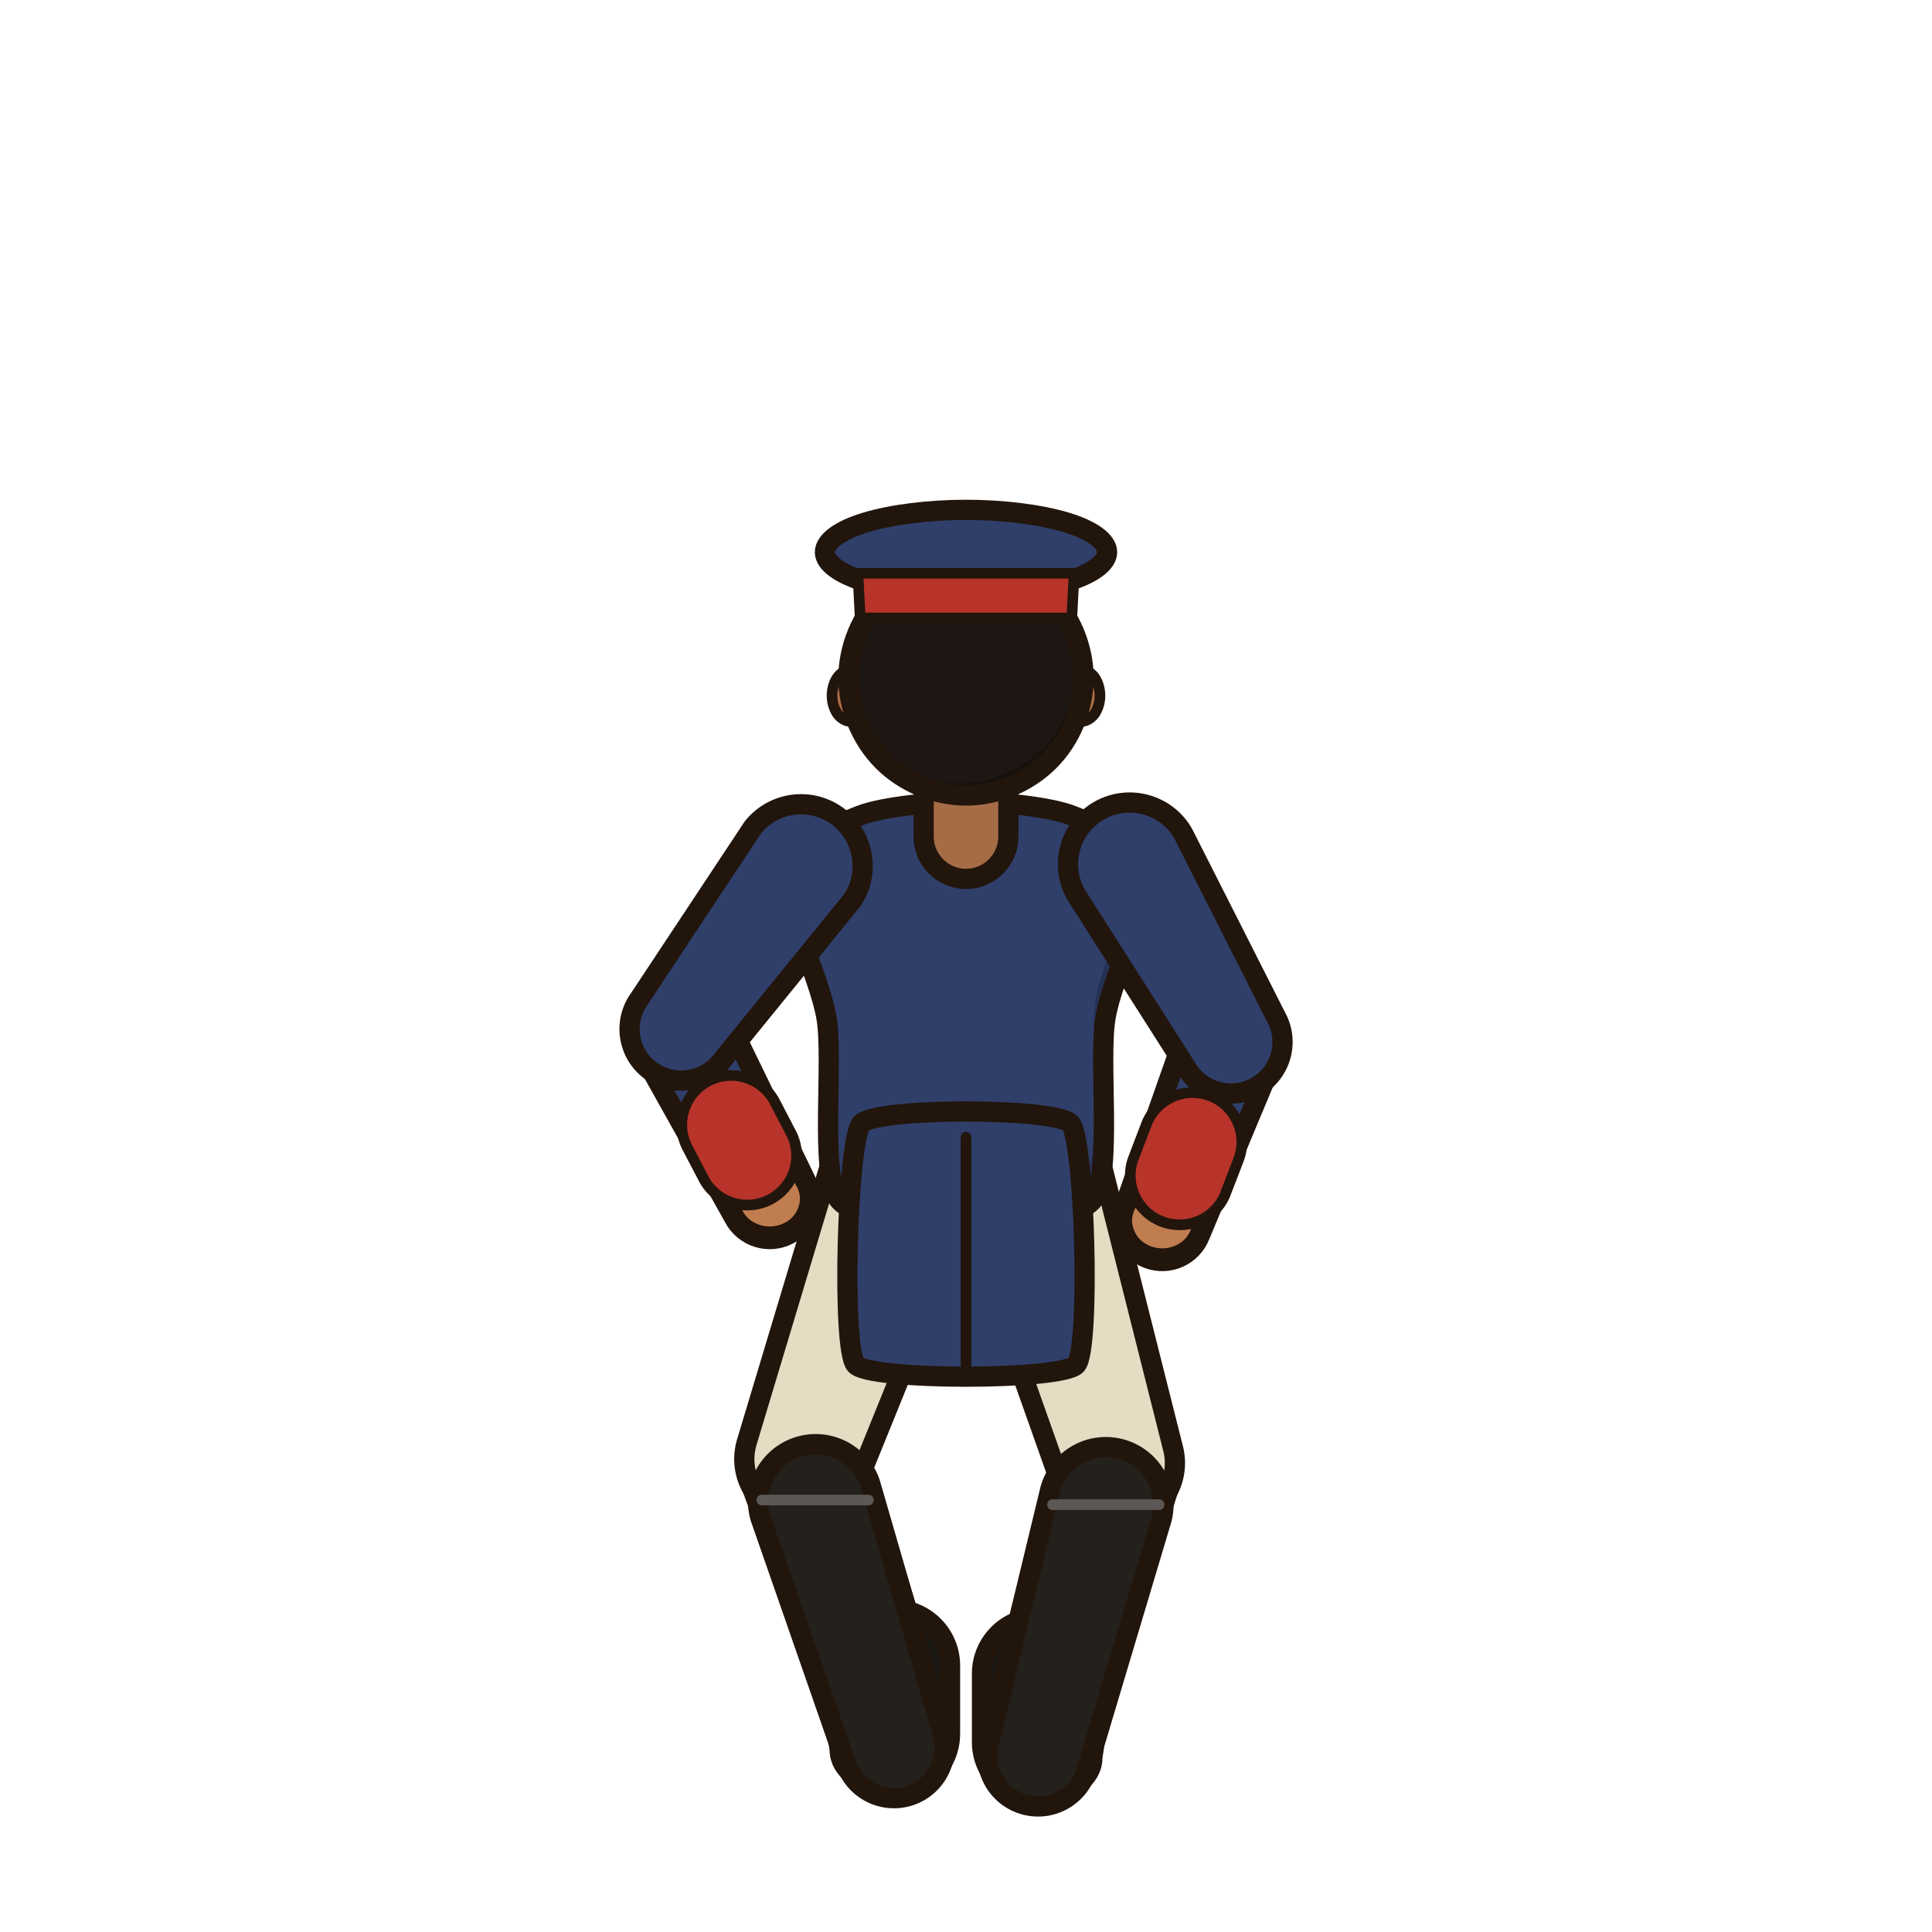
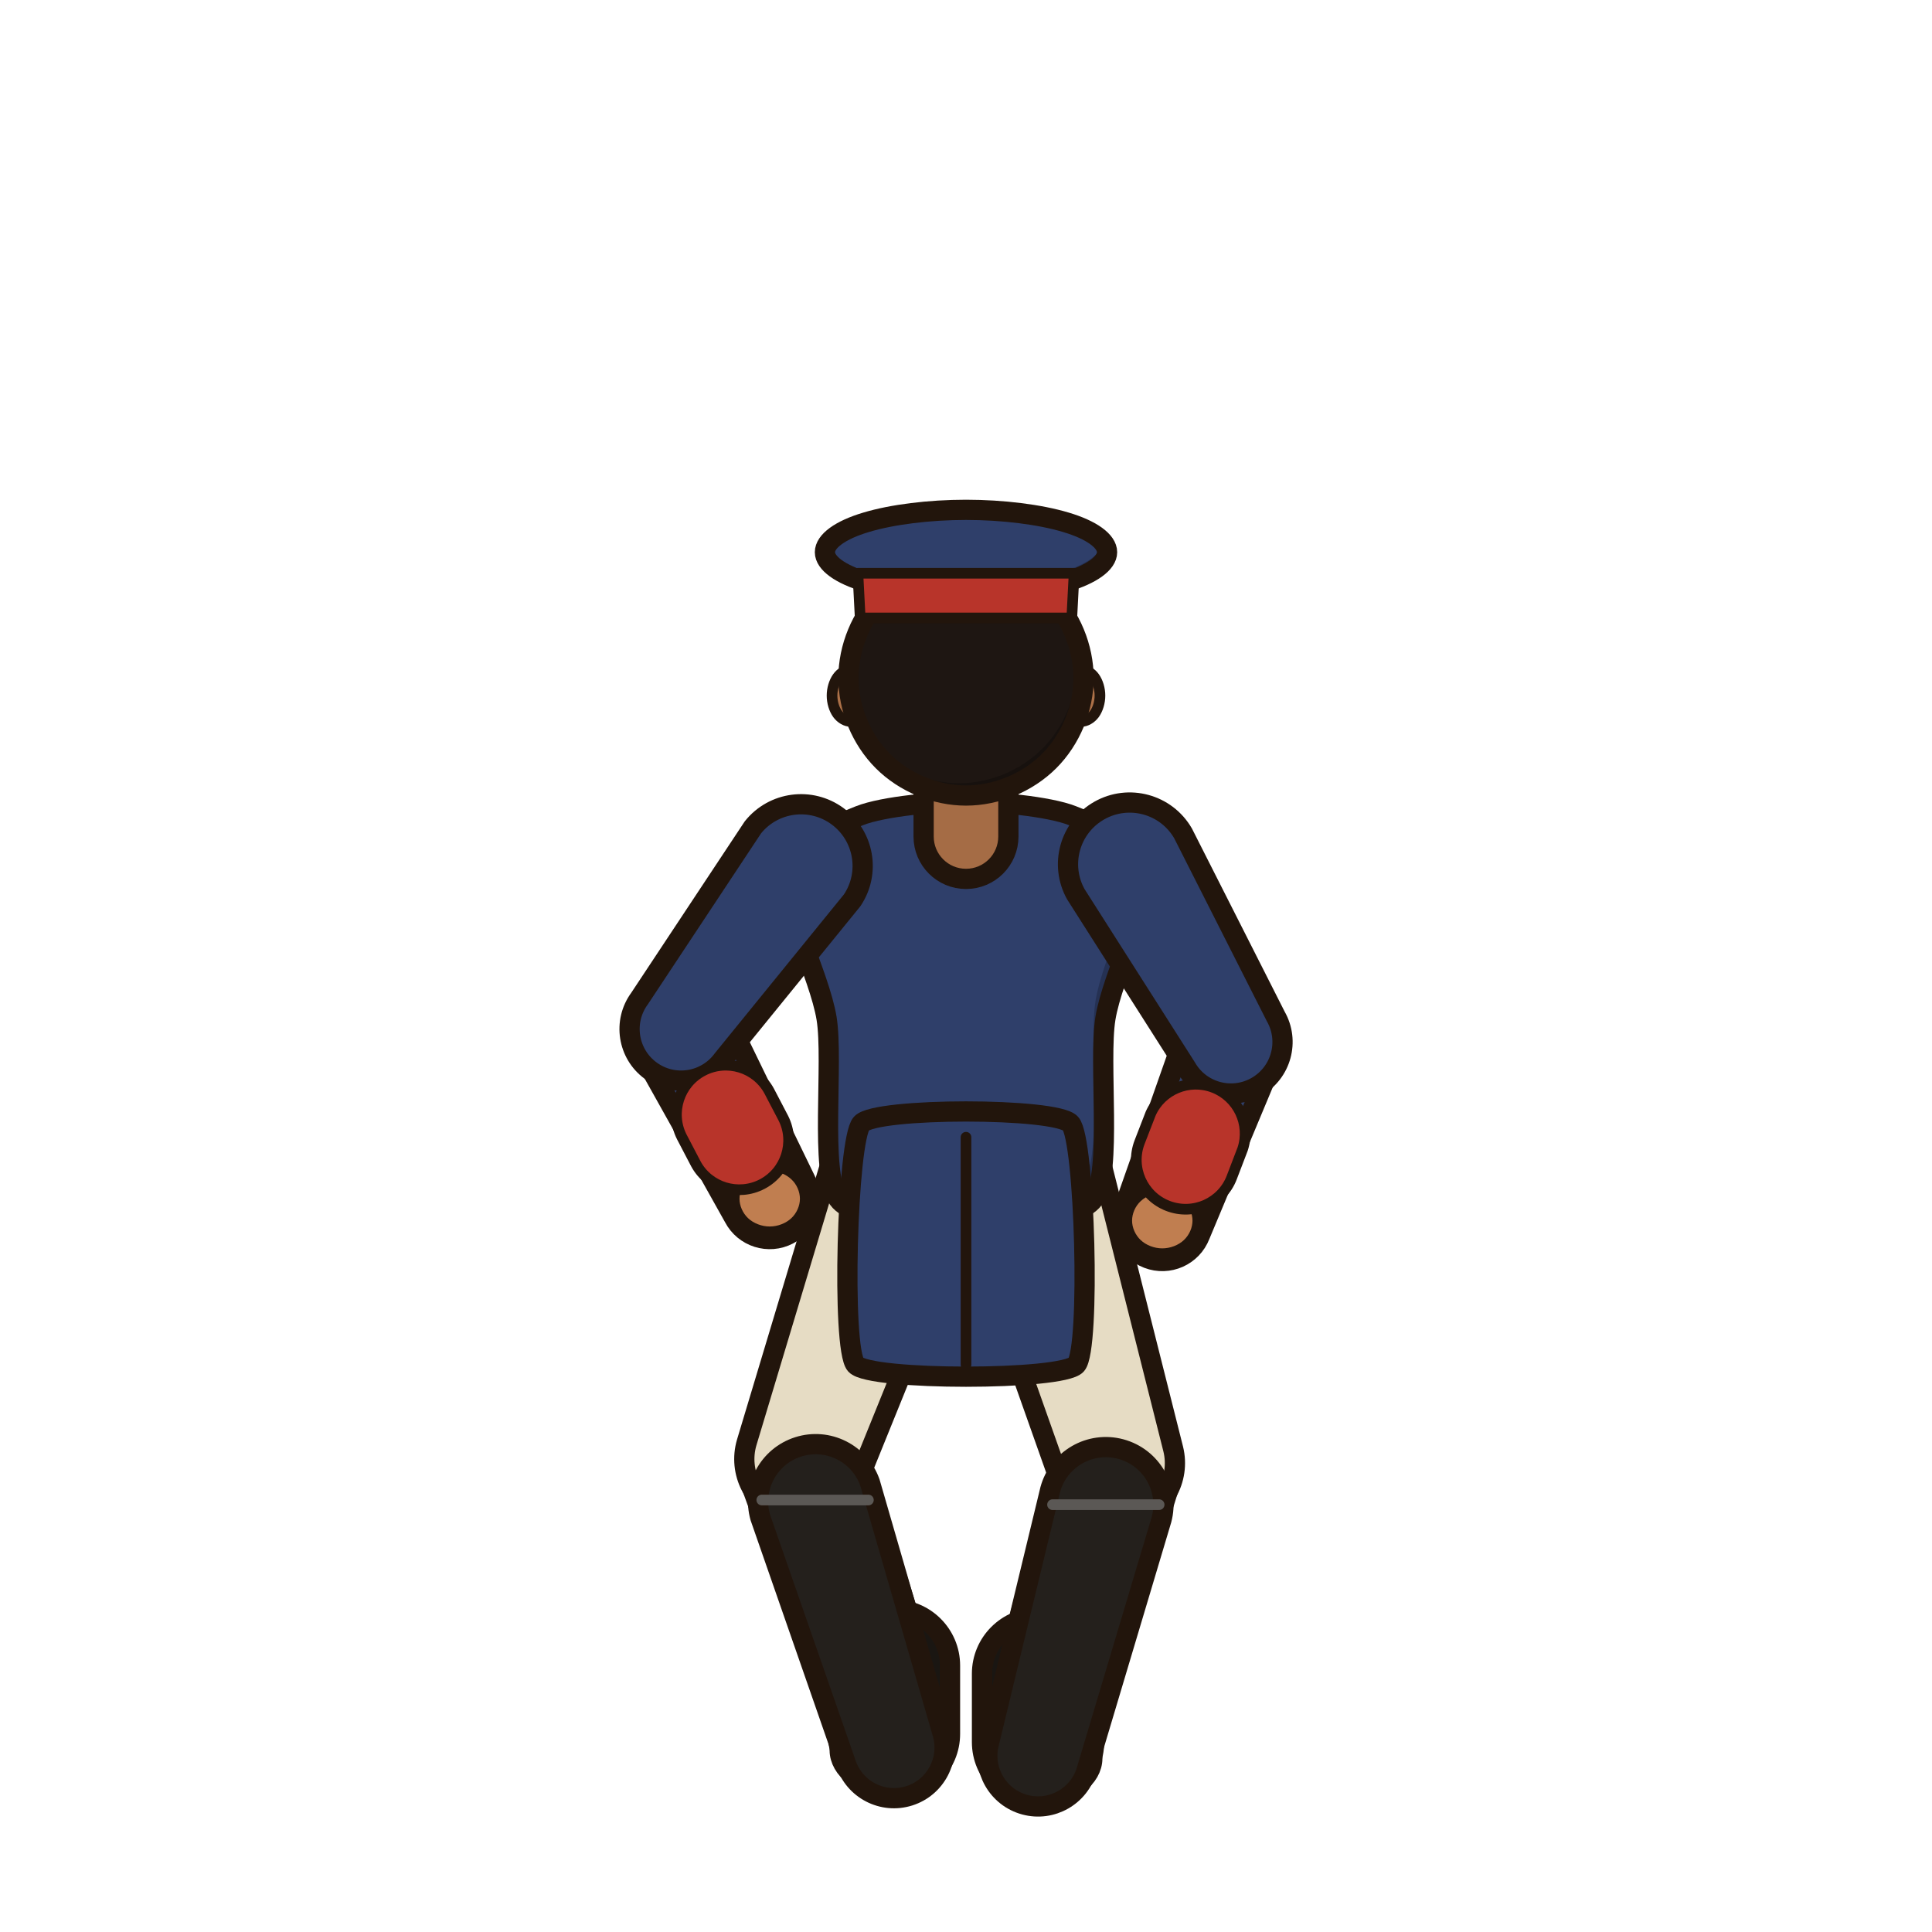
<svg xmlns="http://www.w3.org/2000/svg" width="400" height="400" viewBox="0 0 400 400">
  <defs>
    <clipPath id="barragan-walk-n-1-c-0">
      <path d="M -8.09 25.81 L -1.85 5.75 A 3.61 3.61 0 0 0 -8.69 3.45 L -15.86 23.19 A 4.1 4.1 0 0 0 -8.09 25.81 Z" />
    </clipPath>
    <clipPath id="barragan-walk-n-1-c-1">
      <path d="M 0.35 43.48 L -7.92 23.07 A 4.31 4.31 0 0 0 -16.04 25.93 L -9.7 47.02 A 5.33 5.33 0 0 0 0.35 43.48 Z" />
    </clipPath>
    <clipPath id="barragan-walk-n-1-c-2">
      <path d="M -9.37 4.6 L -9.37 9.6 A 4.1 4.1 0 0 0 -1.17 9.6 L -1.17 4.6 A 4.1 4.1 0 0 0 -9.37 4.6 Z" />
    </clipPath>
    <clipPath id="barragan-walk-n-1-c-3">
      <path d="M -2.1 3.4 C -2.1 4.07 -2.49 4.76 -3.15 5.24 C -3.8 5.72 -4.74 6 -5.67 6 C -6.6 6 -7.54 5.72 -8.19 5.24 C -8.85 4.76 -9.24 4.07 -9.24 3.4 C -9.24 2.73 -8.85 2.04 -8.19 1.56 C -7.54 1.08 -6.6 0.8 -5.67 0.8 C -4.74 0.8 -3.8 1.08 -3.15 1.56 C -2.49 2.04 -2.1 2.73 -2.1 3.4 Z" />
    </clipPath>
    <clipPath id="barragan-walk-n-1-c-4">
      <path d="M -7.03 22.99 L -1.74 4.72 A 3.7 3.7 0 0 0 -8.8 2.48 L -15.05 20.44 A 4.21 4.21 0 0 0 -7.03 22.99 Z" />
    </clipPath>
    <clipPath id="barragan-walk-n-1-c-5">
      <path d="M 14.98 23.07 L 8.74 3.01 A 3.61 3.61 0 0 0 1.8 4.99 L 7.1 25.32 A 4.1 4.1 0 0 0 14.98 23.07 Z" />
    </clipPath>
    <clipPath id="barragan-walk-n-1-c-6">
      <path d="M 9.78 46.79 L 15.16 25.44 A 4.31 4.31 0 0 0 6.92 22.95 L -0.43 43.71 A 5.33 5.33 0 0 0 9.78 46.79 Z" />
    </clipPath>
    <clipPath id="barragan-walk-n-1-c-7">
      <path d="M 1.17 4 L 1.17 9 A 4.1 4.1 0 0 0 9.37 9 L 9.37 4 A 4.1 4.1 0 0 0 1.17 4 Z" />
    </clipPath>
    <clipPath id="barragan-walk-n-1-c-8">
      <path d="M 9.24 2.8 C 9.24 3.47 8.85 4.16 8.19 4.64 C 7.54 5.12 6.6 5.4 5.67 5.4 C 4.74 5.4 3.8 5.12 3.15 4.64 C 2.49 4.16 2.1 3.47 2.1 2.8 C 2.1 2.13 2.49 1.44 3.15 0.96 C 3.8 0.48 4.74 0.2 5.67 0.2 C 6.6 0.2 7.54 0.48 8.19 0.96 C 8.85 1.44 9.24 2.13 9.24 2.8 Z" />
    </clipPath>
    <clipPath id="barragan-walk-n-1-c-9">
      <path d="M 14.3 20.27 L 8.85 2.03 A 3.7 3.7 0 0 0 1.69 3.97 L 6.16 22.46 A 4.21 4.21 0 0 0 14.3 20.27 Z" />
    </clipPath>
    <clipPath id="barragan-walk-n-1-c-10">
      <path d="M -9.35 43.75 C -10.71 45.65 -9.68 53.77 -10.2 56.95 C -10.72 60.13 -13.58 65.64 -13.26 67.61 C -12.94 69.59 -9.57 71.08 -7.8 71.77 C -6.03 72.47 -2.08 72.81 0 72.81 C 2.08 72.81 6.03 72.47 7.8 71.77 C 9.57 71.08 12.94 69.59 13.26 67.61 C 13.58 65.64 10.72 60.13 10.2 56.95 C 9.68 53.77 10.71 45.65 9.35 43.75 C 7.99 41.86 2.49 42.75 0 42.75 C -2.49 42.75 -7.99 41.86 -9.35 43.75 Z" />
    </clipPath>
    <clipPath id="barragan-walk-n-1-c-11">
      <path d="M -7.65 49.25 C -8.7 48.08 -9.12 32.79 -8.07 31.61 C -7.03 30.44 7.03 30.44 8.07 31.61 C 9.12 32.79 8.7 48.08 7.65 49.25 C 6.6 50.43 -6.6 50.43 -7.65 49.25 Z" />
    </clipPath>
    <clipPath id="barragan-walk-n-1-c-12">
      <path d="M -17.86 57.72 L -11.74 45.12 A 2.95 2.95 0 0 0 -16.98 42.39 L -23.82 54.61 A 3.36 3.36 0 0 0 -17.86 57.72 Z" />
    </clipPath>
    <clipPath id="barragan-walk-n-1-c-13">
      <path d="M -8.33 65.58 L -17.8 53.93 A 3.77 3.77 0 0 0 -23.88 58.4 L -15.59 70.92 A 4.51 4.51 0 0 0 -8.33 65.58 Z" />
    </clipPath>
    <clipPath id="barragan-walk-n-1-c-14">
      <path d="M -11.41 43.75 C -11.41 44.47 -11.73 45.21 -12.27 45.71 C -12.81 46.22 -13.59 46.53 -14.36 46.53 C -15.13 46.53 -15.91 46.22 -16.45 45.71 C -16.99 45.21 -17.31 44.47 -17.31 43.75 C -17.31 43.03 -16.99 42.3 -16.45 41.79 C -15.91 41.28 -15.13 40.98 -14.36 40.98 C -13.59 40.98 -12.81 41.28 -12.27 41.79 C -11.73 42.3 -11.41 43.03 -11.41 43.75 Z" />
    </clipPath>
    <clipPath id="barragan-walk-n-1-c-15">
      <path d="M 22.52 54.01 L 17.12 41.09 A 2.95 2.95 0 0 0 11.6 43.21 L 16.25 56.43 A 3.36 3.36 0 0 0 22.52 54.01 Z" />
    </clipPath>
    <clipPath id="barragan-walk-n-1-c-16">
      <path d="M 15.88 70.48 L 22.66 57.09 A 3.77 3.77 0 0 0 16.11 53.35 L 8.04 66.02 A 4.51 4.51 0 0 0 15.88 70.48 Z" />
    </clipPath>
    <clipPath id="barragan-walk-n-1-c-17">
      <path d="M 17.31 42.15 C 17.31 42.87 16.99 43.61 16.45 44.11 C 15.91 44.62 15.13 44.93 14.36 44.93 C 13.59 44.93 12.81 44.62 12.27 44.11 C 11.73 43.61 11.41 42.87 11.41 42.15 C 11.41 41.43 11.73 40.7 12.27 40.19 C 12.81 39.68 13.59 39.38 14.36 39.38 C 15.13 39.38 15.91 39.68 16.45 40.19 C 16.99 40.7 17.31 41.43 17.31 42.15 Z" />
    </clipPath>
    <clipPath id="barragan-walk-n-1-c-18">
      <path d="M -3.1 70.25 L -3.1 74.54 A 3.1 3.1 0 0 0 3.1 74.54 L 3.1 70.25 A 3.1 3.1 0 0 0 -3.1 70.25 Z" />
    </clipPath>
    <clipPath id="barragan-walk-n-1-c-19">
      <path d="M 8.6 81.85 C 8.6 84.08 7.66 86.36 6.08 87.93 C 4.5 89.51 2.23 90.45 0 90.45 C -2.23 90.45 -4.5 89.51 -6.08 87.93 C -7.66 86.36 -8.6 84.08 -8.6 81.85 C -8.6 79.62 -7.66 77.35 -6.08 75.77 C -4.5 74.19 -2.23 73.25 0 73.25 C 2.23 73.25 4.5 74.19 6.08 75.77 C 7.66 77.35 8.6 79.62 8.6 81.85 Z" />
    </clipPath>
    <clipPath id="barragan-walk-n-1-c-20">
      <path d="M 10.32 91.05 C 10.32 91.86 9.19 92.68 7.3 93.24 C 5.41 93.81 2.68 94.15 0 94.15 C -2.68 94.15 -5.41 93.81 -7.3 93.24 C -9.19 92.68 -10.32 91.86 -10.32 91.05 C -10.32 90.25 -9.19 89.43 -7.3 88.87 C -5.41 88.3 -2.68 87.96 0 87.96 C 2.68 87.96 5.41 88.3 7.3 88.87 C 9.19 89.43 10.32 90.25 10.32 91.05 Z" />
    </clipPath>
  </defs>
  <g filter="url(#grain)" stroke-linejoin="round" stroke-linecap="round">
    <g transform="translate(200 372) scale(2.83 -2.83)">
      <g clip-path="url(#barragan-walk-n-1-c-0)">
        <path d="M -8.09 25.81 L -1.85 5.75 A 3.61 3.61 0 0 0 -8.69 3.45 L -15.86 23.19 A 4.1 4.1 0 0 0 -8.09 25.81 Z" fill="#b3ac99" />
        <path d="M -8.09 25.81 L -1.85 5.75 A 3.61 3.61 0 0 0 -8.69 3.45 L -15.86 23.19 A 4.1 4.1 0 0 0 -8.09 25.81 Z" fill="#e6dcc4" transform="translate(-0.33 0.6)" />
      </g>
      <path d="M -8.09 25.81 L -1.85 5.75 A 3.61 3.61 0 0 0 -8.69 3.45 L -15.86 23.19 A 4.1 4.1 0 0 0 -8.09 25.81 Z" fill="none" stroke="#22150c" stroke-width="1.48" stroke-linejoin="round" />
      <g clip-path="url(#barragan-walk-n-1-c-1)">
        <path d="M 0.35 43.48 L -7.92 23.07 A 4.31 4.31 0 0 0 -16.04 25.93 L -9.7 47.02 A 5.33 5.33 0 0 0 0.35 43.48 Z" fill="#b3ac99" />
        <path d="M 0.35 43.48 L -7.92 23.07 A 4.31 4.31 0 0 0 -16.04 25.93 L -9.7 47.02 A 5.33 5.33 0 0 0 0.35 43.48 Z" fill="#e6dcc4" transform="translate(-0.44 0.8)" />
      </g>
      <path d="M 0.35 43.48 L -7.92 23.07 A 4.31 4.31 0 0 0 -16.04 25.93 L -9.7 47.02 A 5.33 5.33 0 0 0 0.35 43.48 Z" fill="none" stroke="#22150c" stroke-width="1.48" stroke-linejoin="round" />
      <g clip-path="url(#barragan-walk-n-1-c-2)">
        <path d="M -9.37 4.6 L -9.37 9.6 A 4.1 4.1 0 0 0 -1.17 9.6 L -1.17 4.6 A 4.1 4.1 0 0 0 -9.37 4.6 Z" fill="#14110e" />
        <path d="M -9.37 4.6 L -9.37 9.6 A 4.1 4.1 0 0 0 -1.17 9.6 L -1.17 4.6 A 4.1 4.1 0 0 0 -9.37 4.6 Z" fill="#1a1612" transform="translate(-0.28 0.5)" />
      </g>
      <path d="M -9.37 4.6 L -9.37 9.6 A 4.1 4.1 0 0 0 -1.17 9.6 L -1.17 4.6 A 4.1 4.1 0 0 0 -9.37 4.6 Z" fill="none" stroke="#22150c" stroke-width="1.48" stroke-linejoin="round" />
      <g clip-path="url(#barragan-walk-n-1-c-3)">
        <path d="M -2.1 3.4 C -2.1 4.07 -2.49 4.76 -3.15 5.24 C -3.8 5.72 -4.74 6 -5.67 6 C -6.6 6 -7.54 5.72 -8.19 5.24 C -8.85 4.76 -9.24 4.07 -9.24 3.4 C -9.24 2.73 -8.85 2.04 -8.19 1.56 C -7.54 1.08 -6.6 0.8 -5.67 0.8 C -4.74 0.8 -3.8 1.08 -3.15 1.56 C -2.49 2.04 -2.1 2.73 -2.1 3.4 Z" fill="#14110e" />
        <path d="M -2.1 3.4 C -2.1 4.07 -2.49 4.76 -3.15 5.24 C -3.8 5.72 -4.74 6 -5.67 6 C -6.6 6 -7.54 5.72 -8.19 5.24 C -8.85 4.76 -9.24 4.07 -9.24 3.4 C -9.24 2.73 -8.85 2.04 -8.19 1.56 C -7.54 1.08 -6.6 0.8 -5.67 0.8 C -4.74 0.8 -3.8 1.08 -3.15 1.56 C -2.49 2.04 -2.1 2.73 -2.1 3.4 Z" fill="#1a1612" transform="translate(-0.28 0.5)" />
      </g>
      <path d="M -2.1 3.4 C -2.1 4.07 -2.49 4.76 -3.15 5.24 C -3.8 5.72 -4.74 6 -5.67 6 C -6.6 6 -7.54 5.72 -8.19 5.24 C -8.85 4.76 -9.24 4.07 -9.24 3.4 C -9.24 2.73 -8.85 2.04 -8.19 1.56 C -7.54 1.08 -6.6 0.8 -5.67 0.8 C -4.74 0.8 -3.8 1.08 -3.15 1.56 C -2.49 2.04 -2.1 2.73 -2.1 3.4 Z" fill="none" stroke="#22150c" stroke-width="1.48" stroke-linejoin="round" />
      <g clip-path="url(#barragan-walk-n-1-c-4)">
        <path d="M -7.03 22.99 L -1.74 4.72 A 3.7 3.7 0 0 0 -8.8 2.48 L -15.05 20.44 A 4.21 4.21 0 0 0 -7.03 22.99 Z" fill="#1c1916" />
        <path d="M -7.03 22.99 L -1.74 4.72 A 3.7 3.7 0 0 0 -8.8 2.48 L -15.05 20.44 A 4.21 4.21 0 0 0 -7.03 22.99 Z" fill="#24201c" transform="translate(-0.28 0.5)" />
      </g>
      <path d="M -7.03 22.99 L -1.74 4.72 A 3.7 3.7 0 0 0 -8.8 2.48 L -15.05 20.44 A 4.21 4.21 0 0 0 -7.03 22.99 Z" fill="none" stroke="#22150c" stroke-width="1.48" stroke-linejoin="round" />
      <path d="M -14.94 21.71 L -7.14 21.71" fill="none" stroke="#5b5855" stroke-width="0.78" stroke-linecap="round" stroke-linejoin="round" />
      <g clip-path="url(#barragan-walk-n-1-c-5)">
        <path d="M 14.98 23.07 L 8.74 3.01 A 3.61 3.61 0 0 0 1.8 4.99 L 7.1 25.32 A 4.1 4.1 0 0 0 14.98 23.07 Z" fill="#b3ac99" />
        <path d="M 14.98 23.07 L 8.74 3.01 A 3.61 3.61 0 0 0 1.8 4.99 L 7.1 25.32 A 4.1 4.1 0 0 0 14.98 23.07 Z" fill="#e6dcc4" transform="translate(-0.33 0.6)" />
      </g>
      <path d="M 14.98 23.07 L 8.74 3.01 A 3.61 3.61 0 0 0 1.8 4.99 L 7.1 25.32 A 4.1 4.1 0 0 0 14.98 23.07 Z" fill="none" stroke="#22150c" stroke-width="1.48" stroke-linejoin="round" />
      <g clip-path="url(#barragan-walk-n-1-c-6)">
        <path d="M 9.78 46.79 L 15.16 25.44 A 4.31 4.31 0 0 0 6.92 22.95 L -0.43 43.71 A 5.33 5.33 0 0 0 9.78 46.79 Z" fill="#b3ac99" />
        <path d="M 9.78 46.79 L 15.16 25.44 A 4.31 4.31 0 0 0 6.92 22.95 L -0.43 43.71 A 5.33 5.33 0 0 0 9.78 46.79 Z" fill="#e6dcc4" transform="translate(-0.44 0.8)" />
      </g>
      <path d="M 9.78 46.79 L 15.16 25.44 A 4.31 4.31 0 0 0 6.92 22.95 L -0.43 43.71 A 5.33 5.33 0 0 0 9.78 46.79 Z" fill="none" stroke="#22150c" stroke-width="1.48" stroke-linejoin="round" />
      <g clip-path="url(#barragan-walk-n-1-c-7)">
        <path d="M 1.17 4 L 1.17 9 A 4.1 4.1 0 0 0 9.37 9 L 9.37 4 A 4.1 4.1 0 0 0 1.17 4 Z" fill="#14110e" />
        <path d="M 1.17 4 L 1.17 9 A 4.1 4.1 0 0 0 9.37 9 L 9.37 4 A 4.1 4.1 0 0 0 1.17 4 Z" fill="#1a1612" transform="translate(-0.28 0.5)" />
      </g>
      <path d="M 1.17 4 L 1.17 9 A 4.1 4.1 0 0 0 9.37 9 L 9.37 4 A 4.1 4.1 0 0 0 1.17 4 Z" fill="none" stroke="#22150c" stroke-width="1.48" stroke-linejoin="round" />
      <g clip-path="url(#barragan-walk-n-1-c-8)">
        <path d="M 9.24 2.8 C 9.24 3.47 8.85 4.16 8.19 4.64 C 7.54 5.12 6.6 5.4 5.67 5.4 C 4.74 5.4 3.8 5.12 3.15 4.64 C 2.49 4.16 2.1 3.47 2.1 2.8 C 2.1 2.13 2.49 1.44 3.15 0.96 C 3.8 0.48 4.74 0.2 5.67 0.2 C 6.6 0.2 7.54 0.48 8.19 0.96 C 8.85 1.44 9.24 2.13 9.24 2.8 Z" fill="#14110e" />
        <path d="M 9.24 2.8 C 9.24 3.47 8.85 4.16 8.19 4.64 C 7.54 5.12 6.6 5.4 5.67 5.4 C 4.74 5.4 3.8 5.12 3.15 4.64 C 2.49 4.16 2.1 3.47 2.1 2.8 C 2.1 2.13 2.49 1.44 3.15 0.96 C 3.8 0.48 4.74 0.2 5.67 0.2 C 6.6 0.2 7.54 0.48 8.19 0.96 C 8.85 1.44 9.24 2.13 9.24 2.8 Z" fill="#1a1612" transform="translate(-0.28 0.5)" />
      </g>
      <path d="M 9.24 2.8 C 9.24 3.47 8.85 4.16 8.19 4.64 C 7.54 5.12 6.6 5.4 5.67 5.4 C 4.74 5.4 3.8 5.12 3.15 4.64 C 2.49 4.16 2.1 3.47 2.1 2.8 C 2.1 2.13 2.49 1.44 3.15 0.96 C 3.8 0.48 4.74 0.2 5.67 0.2 C 6.6 0.2 7.54 0.48 8.19 0.96 C 8.85 1.44 9.24 2.13 9.24 2.8 Z" fill="none" stroke="#22150c" stroke-width="1.48" stroke-linejoin="round" />
      <g clip-path="url(#barragan-walk-n-1-c-9)">
        <path d="M 14.3 20.27 L 8.85 2.03 A 3.7 3.7 0 0 0 1.69 3.97 L 6.16 22.46 A 4.21 4.21 0 0 0 14.3 20.27 Z" fill="#1c1916" />
        <path d="M 14.3 20.27 L 8.85 2.03 A 3.7 3.7 0 0 0 1.69 3.97 L 6.16 22.46 A 4.21 4.21 0 0 0 14.3 20.27 Z" fill="#24201c" transform="translate(-0.28 0.5)" />
      </g>
      <path d="M 14.3 20.27 L 8.85 2.03 A 3.7 3.7 0 0 0 1.69 3.97 L 6.16 22.46 A 4.21 4.21 0 0 0 14.3 20.27 Z" fill="none" stroke="#22150c" stroke-width="1.48" stroke-linejoin="round" />
      <path d="M 6.33 21.37 L 14.13 21.37" fill="none" stroke="#5b5855" stroke-width="0.78" stroke-linecap="round" stroke-linejoin="round" />
      <g clip-path="url(#barragan-walk-n-1-c-10)">
        <path d="M -9.35 43.75 C -10.71 45.65 -9.68 53.77 -10.2 56.95 C -10.72 60.13 -13.58 65.64 -13.26 67.61 C -12.94 69.59 -9.57 71.08 -7.8 71.77 C -6.03 72.47 -2.08 72.81 0 72.81 C 2.08 72.81 6.03 72.47 7.8 71.77 C 9.57 71.08 12.94 69.59 13.26 67.61 C 13.58 65.64 10.72 60.13 10.2 56.95 C 9.68 53.77 10.71 45.65 9.35 43.75 C 7.99 41.86 2.49 42.75 0 42.75 C -2.49 42.75 -7.99 41.86 -9.35 43.75 Z" fill="#253153" />
        <path d="M -9.35 43.75 C -10.71 45.65 -9.68 53.77 -10.2 56.95 C -10.72 60.13 -13.58 65.64 -13.26 67.61 C -12.94 69.59 -9.57 71.08 -7.8 71.77 C -6.03 72.47 -2.08 72.81 0 72.81 C 2.08 72.81 6.03 72.47 7.8 71.77 C 9.57 71.08 12.94 69.59 13.26 67.61 C 13.58 65.64 10.72 60.13 10.2 56.95 C 9.68 53.77 10.71 45.65 9.35 43.75 C 7.99 41.86 2.49 42.75 0 42.75 C -2.49 42.75 -7.99 41.86 -9.35 43.75 Z" fill="#2f3f6a" transform="translate(-0.72 1.3)" />
      </g>
      <path d="M -9.35 43.75 C -10.71 45.65 -9.68 53.77 -10.2 56.95 C -10.72 60.13 -13.58 65.64 -13.26 67.61 C -12.94 69.59 -9.57 71.08 -7.8 71.77 C -6.03 72.47 -2.08 72.81 0 72.81 C 2.08 72.81 6.03 72.47 7.8 71.77 C 9.57 71.08 12.94 69.59 13.26 67.61 C 13.58 65.64 10.72 60.13 10.2 56.95 C 9.68 53.77 10.71 45.65 9.35 43.75 C 7.99 41.86 2.49 42.75 0 42.75 C -2.49 42.75 -7.99 41.86 -9.35 43.75 Z" fill="none" stroke="#22150c" stroke-width="1.48" stroke-linejoin="round" />
      <g clip-path="url(#barragan-walk-n-1-c-11)">
        <path d="M -7.65 49.25 C -8.7 48.08 -9.12 32.79 -8.07 31.61 C -7.03 30.44 7.03 30.44 8.07 31.61 C 9.12 32.79 8.7 48.08 7.65 49.25 C 6.6 50.43 -6.6 50.43 -7.65 49.25 Z" fill="#253153" />
        <path d="M -7.65 49.25 C -8.7 48.08 -9.12 32.79 -8.07 31.61 C -7.03 30.44 7.03 30.44 8.07 31.61 C 9.12 32.79 8.7 48.08 7.65 49.25 C 6.6 50.43 -6.6 50.43 -7.65 49.25 Z" fill="#2f3f6a" transform="translate(-0.33 0.6)" />
      </g>
      <path d="M -7.65 49.25 C -8.7 48.08 -9.12 32.79 -8.07 31.61 C -7.03 30.44 7.03 30.44 8.07 31.61 C 9.12 32.79 8.7 48.08 7.65 49.25 C 6.6 50.43 -6.6 50.43 -7.65 49.25 Z" fill="none" stroke="#22150c" stroke-width="1.48" stroke-linejoin="round" />
      <path d="M 0 48.25 L 0 31.61" fill="none" stroke="#22150c" stroke-width="0.78" stroke-linecap="round" stroke-linejoin="round" />
      <g clip-path="url(#barragan-walk-n-1-c-12)">
        <path d="M -17.86 57.72 L -11.74 45.12 A 2.95 2.95 0 0 0 -16.98 42.39 L -23.82 54.61 A 3.36 3.36 0 0 0 -17.86 57.72 Z" fill="#253153" />
        <path d="M -17.86 57.72 L -11.74 45.12 A 2.95 2.95 0 0 0 -16.98 42.39 L -23.82 54.61 A 3.36 3.36 0 0 0 -17.86 57.72 Z" fill="#2f3f6a" transform="translate(-0.28 0.5)" />
      </g>
      <path d="M -17.86 57.72 L -11.74 45.12 A 2.95 2.95 0 0 0 -16.98 42.39 L -23.82 54.61 A 3.36 3.36 0 0 0 -17.86 57.72 Z" fill="none" stroke="#22150c" stroke-width="1.48" stroke-linejoin="round" />
      <g clip-path="url(#barragan-walk-n-1-c-13)">
        <path d="M -8.33 65.58 L -17.8 53.93 A 3.77 3.77 0 0 0 -23.88 58.4 L -15.59 70.92 A 4.51 4.51 0 0 0 -8.33 65.58 Z" fill="#253153" />
        <path d="M -8.33 65.58 L -17.8 53.93 A 3.77 3.77 0 0 0 -23.88 58.4 L -15.59 70.92 A 4.51 4.51 0 0 0 -8.33 65.58 Z" fill="#2f3f6a" transform="translate(-0.33 0.6)" />
      </g>
      <path d="M -8.33 65.58 L -17.8 53.93 A 3.77 3.77 0 0 0 -23.88 58.4 L -15.59 70.92 A 4.51 4.51 0 0 0 -8.33 65.58 Z" fill="none" stroke="#22150c" stroke-width="1.48" stroke-linejoin="round" />
      <g clip-path="url(#barragan-walk-n-1-c-14)">
        <path d="M -11.41 43.75 C -11.41 44.47 -11.73 45.21 -12.27 45.71 C -12.81 46.22 -13.59 46.53 -14.36 46.53 C -15.13 46.53 -15.91 46.22 -16.45 45.71 C -16.99 45.21 -17.31 44.47 -17.31 43.75 C -17.31 43.03 -16.99 42.3 -16.45 41.79 C -15.91 41.28 -15.13 40.98 -14.36 40.98 C -13.59 40.98 -12.81 41.28 -12.27 41.79 C -11.73 42.3 -11.41 43.03 -11.41 43.75 Z" fill="#96623e" />
        <path d="M -11.41 43.75 C -11.41 44.47 -11.73 45.21 -12.27 45.71 C -12.81 46.22 -13.59 46.53 -14.36 46.53 C -15.13 46.53 -15.91 46.22 -16.45 45.71 C -16.99 45.21 -17.31 44.47 -17.31 43.75 C -17.31 43.03 -16.99 42.3 -16.45 41.79 C -15.91 41.28 -15.13 40.98 -14.36 40.98 C -13.59 40.98 -12.81 41.28 -12.27 41.79 C -11.73 42.3 -11.41 43.03 -11.41 43.75 Z" fill="#c07e50" transform="translate(-0.22 0.4)" />
      </g>
      <path d="M -11.41 43.75 C -11.41 44.47 -11.73 45.21 -12.27 45.71 C -12.81 46.22 -13.59 46.53 -14.36 46.53 C -15.13 46.53 -15.91 46.22 -16.45 45.71 C -16.99 45.21 -17.31 44.47 -17.31 43.75 C -17.31 43.03 -16.99 42.3 -16.45 41.79 C -15.91 41.28 -15.13 40.98 -14.36 40.98 C -13.59 40.98 -12.81 41.28 -12.27 41.79 C -11.73 42.3 -11.41 43.03 -11.41 43.75 Z" fill="none" stroke="#22150c" stroke-width="1.48" stroke-linejoin="round" />
      <g clip-path="url(#barragan-walk-n-1-c-15)">
        <path d="M 22.52 54.01 L 17.12 41.09 A 2.95 2.95 0 0 0 11.6 43.21 L 16.25 56.43 A 3.36 3.36 0 0 0 22.52 54.01 Z" fill="#253153" />
        <path d="M 22.52 54.01 L 17.12 41.09 A 2.95 2.95 0 0 0 11.6 43.21 L 16.25 56.43 A 3.36 3.36 0 0 0 22.52 54.01 Z" fill="#2f3f6a" transform="translate(-0.28 0.5)" />
      </g>
      <path d="M 22.52 54.01 L 17.12 41.09 A 2.95 2.95 0 0 0 11.6 43.21 L 16.25 56.43 A 3.36 3.36 0 0 0 22.52 54.01 Z" fill="none" stroke="#22150c" stroke-width="1.48" stroke-linejoin="round" />
      <g clip-path="url(#barragan-walk-n-1-c-16)">
        <path d="M 15.88 70.48 L 22.66 57.09 A 3.77 3.77 0 0 0 16.11 53.35 L 8.04 66.02 A 4.51 4.51 0 0 0 15.88 70.48 Z" fill="#253153" />
        <path d="M 15.88 70.48 L 22.66 57.09 A 3.77 3.77 0 0 0 16.11 53.35 L 8.04 66.02 A 4.51 4.51 0 0 0 15.88 70.48 Z" fill="#2f3f6a" transform="translate(-0.33 0.6)" />
      </g>
      <path d="M 15.88 70.48 L 22.66 57.09 A 3.77 3.77 0 0 0 16.11 53.35 L 8.04 66.02 A 4.51 4.51 0 0 0 15.88 70.48 Z" fill="none" stroke="#22150c" stroke-width="1.48" stroke-linejoin="round" />
      <g clip-path="url(#barragan-walk-n-1-c-17)">
        <path d="M 17.31 42.15 C 17.31 42.87 16.99 43.61 16.45 44.11 C 15.91 44.62 15.13 44.93 14.36 44.93 C 13.59 44.93 12.81 44.62 12.27 44.11 C 11.73 43.61 11.41 42.87 11.41 42.15 C 11.41 41.43 11.73 40.7 12.27 40.19 C 12.81 39.68 13.59 39.38 14.36 39.38 C 15.13 39.38 15.91 39.68 16.45 40.19 C 16.99 40.7 17.31 41.43 17.31 42.15 Z" fill="#96623e" />
        <path d="M 17.31 42.15 C 17.31 42.87 16.99 43.61 16.45 44.11 C 15.91 44.62 15.13 44.93 14.36 44.93 C 13.59 44.93 12.81 44.62 12.27 44.11 C 11.73 43.61 11.41 42.87 11.41 42.15 C 11.41 41.43 11.73 40.7 12.27 40.19 C 12.81 39.68 13.59 39.38 14.36 39.38 C 15.13 39.38 15.91 39.68 16.45 40.19 C 16.99 40.7 17.31 41.43 17.31 42.15 Z" fill="#c07e50" transform="translate(-0.22 0.4)" />
      </g>
      <path d="M 17.31 42.15 C 17.31 42.87 16.99 43.61 16.45 44.11 C 15.91 44.62 15.13 44.93 14.36 44.93 C 13.59 44.93 12.81 44.62 12.27 44.11 C 11.73 43.61 11.41 42.87 11.41 42.15 C 11.41 41.43 11.73 40.7 12.27 40.19 C 12.81 39.68 13.59 39.38 14.36 39.38 C 15.13 39.38 15.91 39.68 16.45 40.19 C 16.99 40.7 17.31 41.43 17.31 42.15 Z" fill="none" stroke="#22150c" stroke-width="1.48" stroke-linejoin="round" />
-       <path d="M -19.11 45.06 L -20.41 47.54 A 3.61 3.61 0 0 0 -14.01 50.88 L -12.72 48.4 A 3.61 3.61 0 0 0 -19.11 45.06 Z" fill="#b8342a" />
-       <path d="M -19.11 45.06 L -20.41 47.54 A 3.61 3.61 0 0 0 -14.01 50.88 L -12.72 48.4 A 3.61 3.61 0 0 0 -19.11 45.06 Z" fill="none" stroke="#22150c" stroke-width="0.78" stroke-linejoin="round" />
-       <path d="M 12.2 46.58 L 13.2 49.2 A 3.61 3.61 0 0 0 19.94 46.61 L 18.93 43.99 A 3.61 3.61 0 0 0 12.2 46.58 Z" fill="#b8342a" />
-       <path d="M 12.2 46.58 L 13.2 49.2 A 3.61 3.61 0 0 0 19.94 46.61 L 18.93 43.99 A 3.61 3.61 0 0 0 12.2 46.58 Z" fill="none" stroke="#22150c" stroke-width="0.78" stroke-linejoin="round" />
+       <path d="M -19.76 46.3 L -20.8 48.29 A 3.61 3.61 0 0 0 -14.4 51.63 L -13.36 49.64 A 3.61 3.61 0 0 0 -19.76 46.3 Z" fill="#b8342a" />
+       <path d="M -19.76 46.3 L -20.8 48.29 A 3.61 3.61 0 0 0 -14.4 51.63 L -13.36 49.64 A 3.61 3.61 0 0 0 -19.76 46.3 Z" fill="none" stroke="#22150c" stroke-width="0.78" stroke-linejoin="round" />
+       <path d="M 12.7 47.89 L 13.51 49.98 A 3.61 3.61 0 0 0 20.24 47.39 L 19.44 45.3 A 3.61 3.61 0 0 0 12.7 47.89 Z" fill="#b8342a" />
+       <path d="M 12.7 47.89 L 13.51 49.98 A 3.61 3.61 0 0 0 20.24 47.39 L 19.44 45.3 A 3.61 3.61 0 0 0 12.7 47.89 Z" fill="none" stroke="#22150c" stroke-width="0.78" stroke-linejoin="round" />
      <g clip-path="url(#barragan-walk-n-1-c-18)">
        <path d="M -3.1 70.25 L -3.1 74.54 A 3.1 3.1 0 0 0 3.1 74.54 L 3.1 70.25 A 3.1 3.1 0 0 0 -3.1 70.25 Z" fill="#815436" />
        <path d="M -3.1 70.25 L -3.1 74.54 A 3.1 3.1 0 0 0 3.1 74.54 L 3.1 70.25 A 3.1 3.1 0 0 0 -3.1 70.25 Z" fill="#a56c45" transform="translate(-0.22 0.4)" />
      </g>
      <path d="M -3.1 70.25 L -3.1 74.54 A 3.1 3.1 0 0 0 3.1 74.54 L 3.1 70.25 A 3.1 3.1 0 0 0 -3.1 70.25 Z" fill="none" stroke="#22150c" stroke-width="1.48" stroke-linejoin="round" />
      <path d="M -7.05 80.56 C -7.05 81.05 -7.2 81.55 -7.46 81.9 C -7.71 82.25 -8.07 82.45 -8.43 82.45 C -8.78 82.45 -9.15 82.25 -9.4 81.9 C -9.65 81.55 -9.8 81.05 -9.8 80.56 C -9.8 80.07 -9.65 79.57 -9.4 79.22 C -9.15 78.88 -8.78 78.67 -8.43 78.67 C -8.07 78.67 -7.71 78.88 -7.46 79.22 C -7.2 79.57 -7.05 80.07 -7.05 80.56 Z" fill="#ad7148" />
      <path d="M -7.05 80.56 C -7.05 81.05 -7.2 81.55 -7.46 81.9 C -7.71 82.25 -8.07 82.45 -8.43 82.45 C -8.78 82.45 -9.15 82.25 -9.4 81.9 C -9.65 81.55 -9.8 81.05 -9.8 80.56 C -9.8 80.07 -9.65 79.57 -9.4 79.22 C -9.15 78.88 -8.78 78.67 -8.43 78.67 C -8.07 78.67 -7.71 78.88 -7.46 79.22 C -7.2 79.57 -7.05 80.07 -7.05 80.56 Z" fill="none" stroke="#22150c" stroke-width="0.78" stroke-linejoin="round" />
      <path d="M 9.8 80.56 C 9.8 81.05 9.65 81.55 9.4 81.9 C 9.15 82.25 8.78 82.45 8.43 82.45 C 8.07 82.45 7.71 82.25 7.46 81.9 C 7.2 81.55 7.05 81.05 7.05 80.56 C 7.05 80.07 7.2 79.57 7.46 79.22 C 7.71 78.88 8.07 78.67 8.43 78.67 C 8.78 78.67 9.15 78.88 9.4 79.22 C 9.65 79.57 9.8 80.07 9.8 80.56 Z" fill="#ad7148" />
      <path d="M 9.8 80.56 C 9.8 81.05 9.65 81.55 9.4 81.9 C 9.15 82.25 8.78 82.45 8.43 82.45 C 8.07 82.45 7.71 82.25 7.46 81.9 C 7.2 81.55 7.05 81.05 7.05 80.56 C 7.05 80.07 7.2 79.57 7.46 79.22 C 7.71 78.88 8.07 78.67 8.43 78.67 C 8.78 78.67 9.15 78.88 9.4 79.22 C 9.65 79.57 9.8 80.07 9.8 80.56 Z" fill="none" stroke="#22150c" stroke-width="0.78" stroke-linejoin="round" />
      <g clip-path="url(#barragan-walk-n-1-c-19)">
        <path d="M 8.6 81.85 C 8.6 84.08 7.66 86.36 6.08 87.93 C 4.5 89.51 2.23 90.45 0 90.45 C -2.23 90.45 -4.5 89.51 -6.08 87.93 C -7.66 86.36 -8.6 84.08 -8.6 81.85 C -8.6 79.62 -7.66 77.35 -6.08 75.77 C -4.5 74.19 -2.23 73.25 0 73.25 C 2.23 73.25 4.5 74.19 6.08 75.77 C 7.66 77.35 8.6 79.62 8.6 81.85 Z" fill="#17110e" />
        <path d="M 8.6 81.85 C 8.6 84.08 7.66 86.36 6.08 87.93 C 4.5 89.51 2.23 90.45 0 90.45 C -2.23 90.45 -4.5 89.51 -6.08 87.93 C -7.66 86.36 -8.6 84.08 -8.6 81.85 C -8.6 79.62 -7.66 77.35 -6.08 75.77 C -4.5 74.19 -2.23 73.25 0 73.25 C 2.23 73.25 4.5 74.19 6.08 75.77 C 7.66 77.35 8.6 79.62 8.6 81.85 Z" fill="#1e1612" transform="translate(-0.5 0.9)" />
      </g>
      <path d="M 8.6 81.85 C 8.6 84.08 7.66 86.36 6.08 87.93 C 4.5 89.51 2.23 90.45 0 90.45 C -2.23 90.45 -4.5 89.51 -6.08 87.93 C -7.66 86.36 -8.6 84.08 -8.6 81.85 C -8.6 79.62 -7.66 77.35 -6.08 75.77 C -4.5 74.19 -2.23 73.25 0 73.25 C 2.23 73.25 4.5 74.19 6.08 75.77 C 7.66 77.35 8.6 79.62 8.6 81.85 Z" fill="none" stroke="#22150c" stroke-width="1.48" stroke-linejoin="round" />
      <g clip-path="url(#barragan-walk-n-1-c-20)">
        <path d="M 10.32 91.05 C 10.32 91.86 9.19 92.68 7.3 93.24 C 5.41 93.81 2.68 94.15 0 94.15 C -2.68 94.15 -5.41 93.81 -7.3 93.24 C -9.19 92.68 -10.32 91.86 -10.32 91.05 C -10.32 90.25 -9.19 89.43 -7.3 88.87 C -5.41 88.3 -2.68 87.96 0 87.96 C 2.68 87.96 5.41 88.3 7.3 88.87 C 9.19 89.43 10.32 90.25 10.32 91.05 Z" fill="#253153" />
        <path d="M 10.32 91.05 C 10.32 91.86 9.19 92.68 7.3 93.24 C 5.41 93.81 2.68 94.15 0 94.15 C -2.68 94.15 -5.41 93.81 -7.3 93.24 C -9.19 92.68 -10.32 91.86 -10.32 91.05 C -10.32 90.25 -9.19 89.43 -7.3 88.87 C -5.41 88.3 -2.68 87.96 0 87.96 C 2.68 87.96 5.41 88.3 7.3 88.87 C 9.19 89.43 10.32 90.25 10.32 91.05 Z" fill="#2f3f6a" transform="translate(-0.38 0.7)" />
      </g>
      <path d="M 10.32 91.05 C 10.32 91.86 9.19 92.68 7.3 93.24 C 5.41 93.81 2.68 94.15 0 94.15 C -2.68 94.15 -5.41 93.81 -7.3 93.24 C -9.19 92.68 -10.32 91.86 -10.32 91.05 C -10.32 90.25 -9.19 89.43 -7.3 88.87 C -5.41 88.3 -2.68 87.96 0 87.96 C 2.68 87.96 5.41 88.3 7.3 88.87 C 9.19 89.43 10.32 90.25 10.32 91.05 Z" fill="none" stroke="#22150c" stroke-width="1.48" stroke-linejoin="round" />
      <path d="M -7.74 86.24 L 7.74 86.24 L 7.91 89.51 L -7.91 89.51 Z" fill="#b8342a" />
      <path d="M -7.74 86.24 L 7.74 86.24 L 7.91 89.51 L -7.91 89.51 Z" fill="none" stroke="#22150c" stroke-width="0.78" stroke-linejoin="round" />
    </g>
  </g>
</svg>
